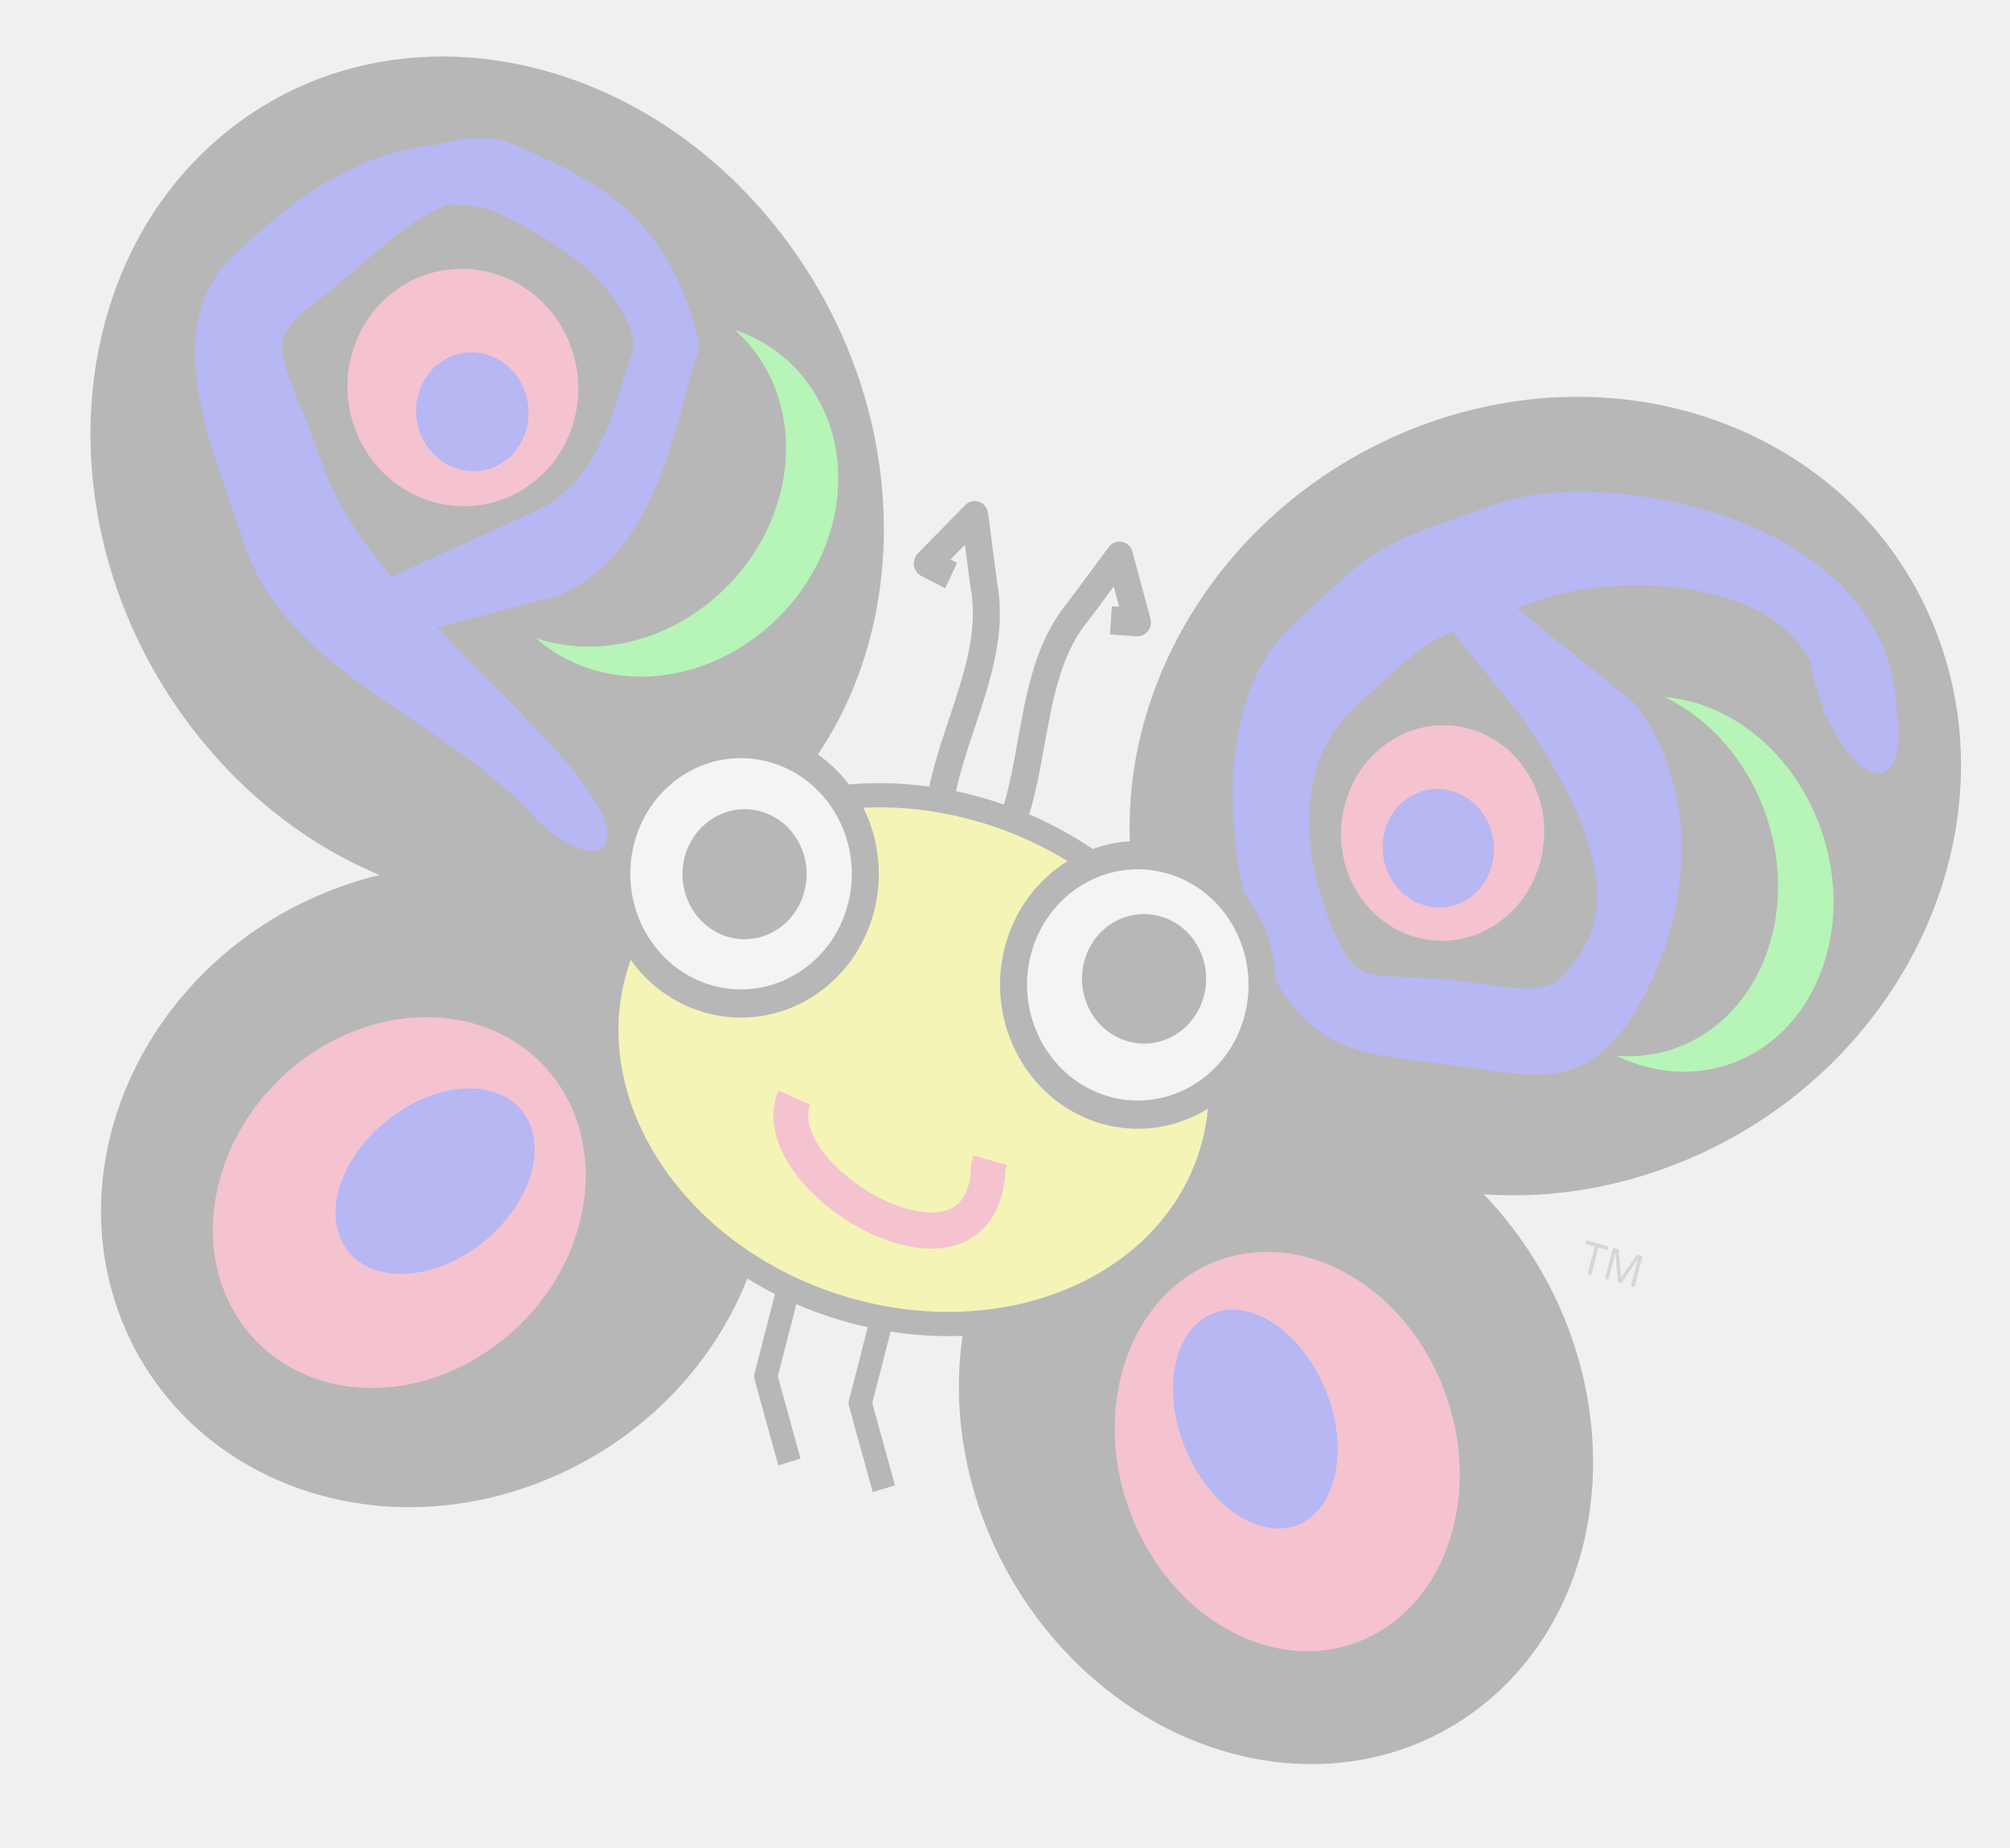
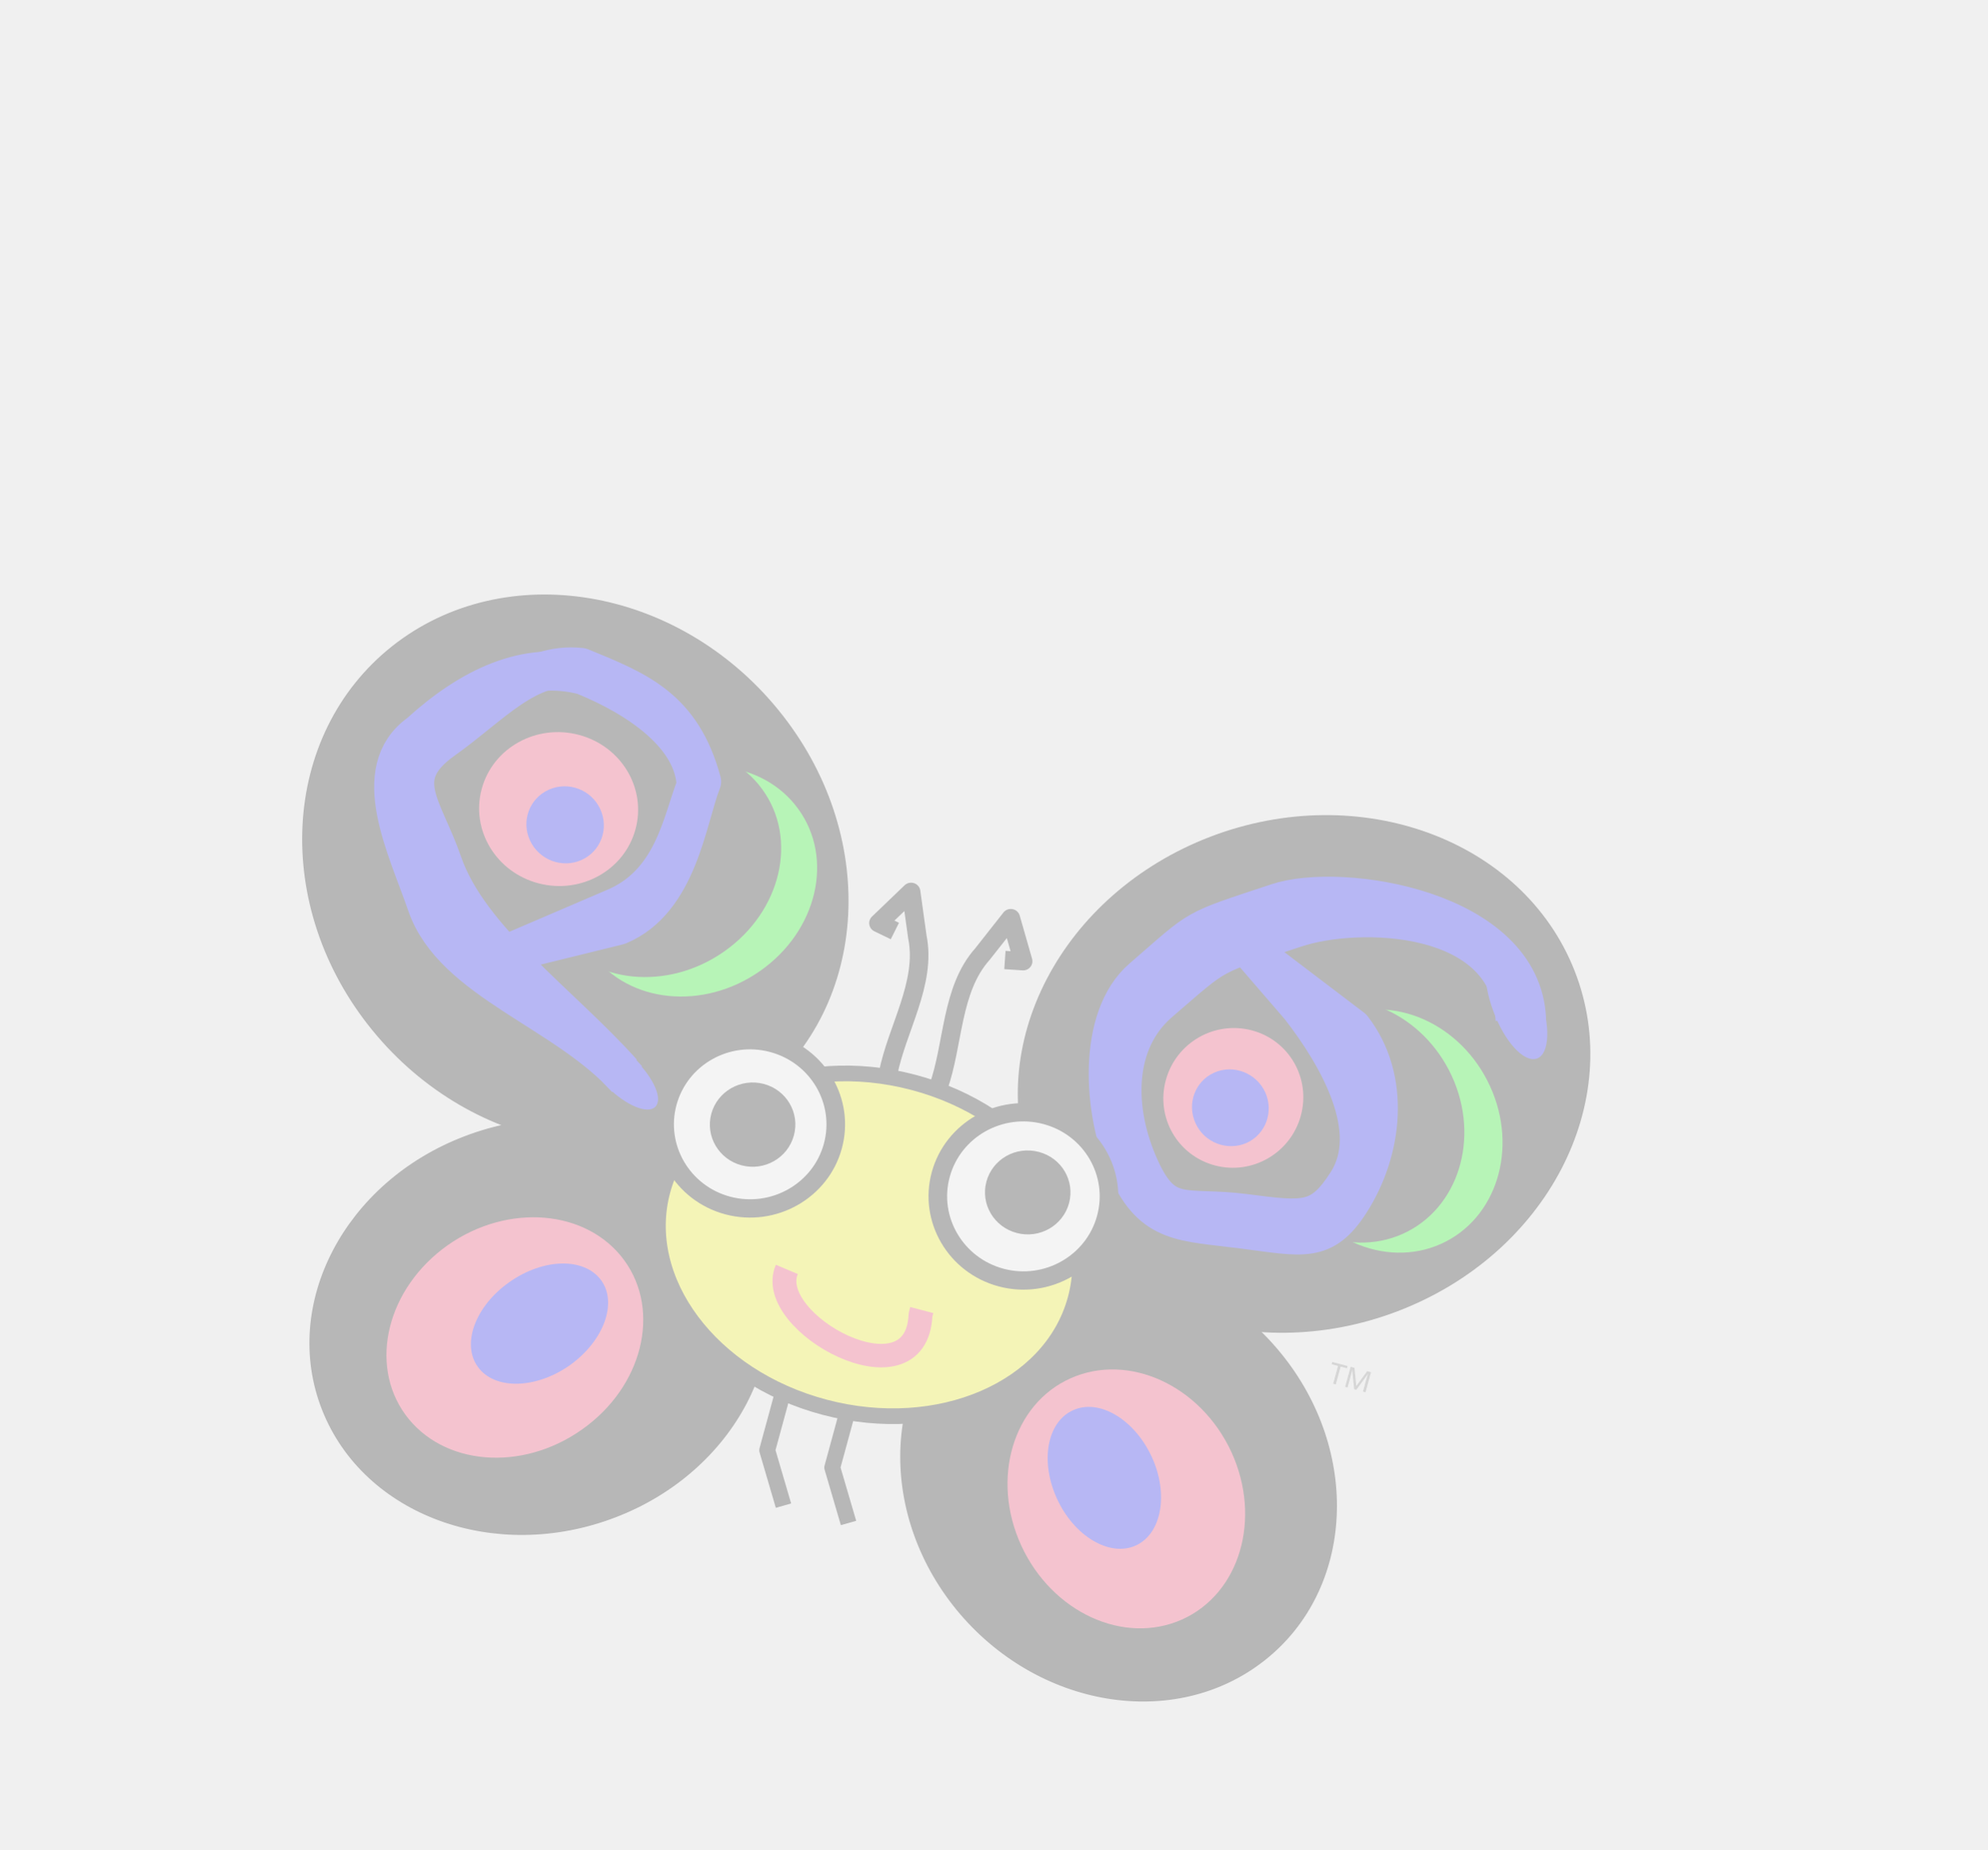
- <svg xmlns="http://www.w3.org/2000/svg" version="1.0" width="389.7" height="358.2" viewBox="22 40 389.7 358.2" id="svg2">
+ <svg xmlns="http://www.w3.org/2000/svg" version="1.0" width="261" height="243" viewBox="22 40 261 243" id="svg2">
  <defs id="defs4">
    <clipPath id="clipPath17">
      <path d="m 0,-0.1 792.1,0 0,612.1 L 0,612 0,-0.1 z" id="path19" />
    </clipPath>
  </defs>
-   <g id="g13" transform="matrix(0.5020726,0.1405626,0.1345299,-0.5245867,-35.69095,322.8)" style="opacity:0.24">
+   <g id="g13" transform="matrix(0.2342337,0.06176201,0.06276273,-0.230499,26.58458,237.5489)" style="opacity:0.24">
    <g id="g15" clip-path="url(#clipPath17)">
      <path style="fill:#000000;fill-opacity:1;fill-rule:evenodd;stroke:none" id="path21" d="M 304.2,75.7 C 248.8,35.1 174.7,42.1 138.6,91.4 c -36,49.2 -20.3,122 35.1,162.5 55.3,40.6 129.5,33.6 165.5,-15.6 36.1,-49.3 20.4,-122.1 -35,-162.6 z" />
      <g id="g23">
        <path style="fill:none;stroke:#000000;stroke-width:4.302;stroke-linecap:butt;stroke-linejoin:round;stroke-miterlimit:10;stroke-opacity:1;stroke-dasharray:none" id="path25" d="M 304.2,75.7 C 248.8,35.1 174.7,42.1 138.6,91.4 c -36,49.2 -20.3,122 35.1,162.5 55.3,40.6 129.5,33.6 165.5,-15.6 36.1,-49.3 20.4,-122.1 -35,-162.6 z" />
      </g>
      <path style="fill:#000000;fill-opacity:1;fill-rule:evenodd;stroke:none" id="path27" d="m 273.6,523.5 c 68.9,-50.4 88.4,-140.9 43.5,-202.1 -44.8,-61.2 -137,-69.9 -205.8,-19.5 -68.9,50.4 -88.4,141 -43.6,202.2 44.9,61.2 137,69.9 205.9,19.4 z" />
      <g id="g29">
        <path style="fill:none;stroke:#000000;stroke-width:7.188;stroke-linecap:butt;stroke-linejoin:round;stroke-miterlimit:10;stroke-opacity:1;stroke-dasharray:none" id="path31" d="m 273.6,523.5 c 68.9,-50.4 88.4,-140.9 43.5,-202.1 -44.8,-61.2 -137,-69.9 -205.8,-19.5 -68.9,50.4 -88.4,141 -43.6,202.2 44.9,61.2 137,69.9 205.9,19.4 z" />
      </g>
      <path style="fill:#00ff00;fill-opacity:1;fill-rule:evenodd;stroke:none" id="path33" d="m 213.3,370.5 c -25.8,21.2 -27.3,62.2 -3.3,91.4 24.1,29.3 64.5,35.9 90.3,14.6 25.9,-21.2 27.4,-62.1 3.3,-91.4 -24,-29.3 -64.4,-35.8 -90.3,-14.6 z" />
      <g id="g35">
        <path style="fill:none;stroke:none" id="path37" d="m 213.3,370.5 c -25.8,21.2 -27.3,62.2 -3.3,91.4 24.1,29.3 64.5,35.9 90.3,14.6 25.9,-21.2 27.4,-62.1 3.3,-91.4 -24,-29.3 -64.4,-35.8 -90.3,-14.6 z" />
      </g>
      <path style="fill:#000000;fill-opacity:1;fill-rule:evenodd;stroke:none" id="path39" d="m 191.7,375.8 c -25.9,21.3 -27.4,62.2 -3.4,91.5 24.1,29.3 64.6,35.8 90.4,14.6 25.9,-21.2 27.4,-62.2 3.3,-91.5 -24,-29.3 -64.5,-35.8 -90.3,-14.6 z" />
      <g id="g41">
        <path style="fill:none;stroke:none" id="path43" d="m 191.7,375.8 c -25.9,21.3 -27.4,62.2 -3.4,91.5 24.1,29.3 64.6,35.8 90.4,14.6 25.9,-21.2 27.4,-62.2 3.3,-91.5 -24,-29.3 -64.5,-35.8 -90.3,-14.6 z" />
      </g>
      <g id="g45">
        <path style="fill:none;stroke:#0000ff;stroke-width:21.565;stroke-linecap:butt;stroke-linejoin:round;stroke-miterlimit:10;stroke-opacity:1;stroke-dasharray:none" id="path47" d="m 245.6,311.6 c -41.6,27.7 -99.1,49.2 -123.8,86.2 -18.4,27.5 -39.3,38.3 -17.3,65.5 21,25.7 32.7,53.3 61.9,57.9 32.8,-4.4 58.3,-7.3 79.3,-43.8 -2.4,-21.4 4.8,-66.6 -23,-88.1 l -48.1,-26.7" />
      </g>
      <path style="fill:#ff3366;fill-opacity:1;fill-rule:evenodd;stroke:none" id="path49" d="m 175,400.5 c -23.8,0 -43.1,18.9 -43.1,42.3 0,23.4 19.3,42.3 43.1,42.3 23.8,0 43.1,-18.9 43.1,-42.3 0,-23.4 -19.3,-42.3 -43.1,-42.3 z" />
      <g id="g51">
        <path style="fill:none;stroke:none" id="path53" d="m 175,400.5 c -23.8,0 -43.1,18.9 -43.1,42.3 0,23.4 19.3,42.3 43.1,42.3 23.8,0 43.1,-18.9 43.1,-42.3 0,-23.4 -19.3,-42.3 -43.1,-42.3 z" />
      </g>
      <path style="fill:#0000ff;fill-opacity:1;fill-rule:evenodd;stroke:none" id="path55" d="m 194.2,418.9 c -8.9,-7.3 -22.2,-5.9 -29.7,3.2 -7.5,9.1 -6.3,22.4 2.7,29.7 8.9,7.3 22.2,5.9 29.6,-3.2 7.5,-9.1 6.3,-22.4 -2.6,-29.7 z" />
      <g id="g57">
        <path style="fill:none;stroke:none" id="path59" d="m 194.2,418.9 c -8.9,-7.3 -22.2,-5.9 -29.7,3.2 -7.5,9.1 -6.3,22.4 2.7,29.7 8.9,7.3 22.2,5.9 29.6,-3.2 7.5,-9.1 6.3,-22.4 -2.6,-29.7 z" />
      </g>
      <g id="g61">
        <path style="fill:none;stroke:#0000ff;stroke-width:21.565;stroke-linecap:butt;stroke-linejoin:round;stroke-miterlimit:10;stroke-opacity:1;stroke-dasharray:none" id="path63" d="m 249.3,308.8 c -41.7,27.8 -104.7,27.8 -129.4,64.7 -18.4,27.6 -50.3,63.1 -28.3,90.2 20.1,31.9 45.6,53.8 77.5,53.8 32.9,-4.3 66.7,-17 74.7,-42.8 -2.3,-21.5 2.1,-55.4 -25.7,-76.9 l -45.3,-36.1" />
      </g>
      <path style="fill:#0000ff;fill-opacity:1;fill-rule:evenodd;stroke:none" id="path65" d="m 268,298 c -2.9,-5.1 -15.3,-3.4 -27.6,3.7 -12.4,7.1 -20,17 -17.1,22.1 3,5 15.3,3.4 27.7,-3.7 12.3,-7.2 20,-17 17,-22.1 z" />
      <g id="g67">
        <path style="fill:none;stroke:none" id="path69" d="m 268,298 c -2.9,-5.1 -15.3,-3.4 -27.6,3.7 -12.4,7.1 -20,17 -17.1,22.1 3,5 15.3,3.4 27.7,-3.7 12.3,-7.2 20,-17 17,-22.1 z" />
      </g>
      <path style="fill:#000000;fill-opacity:1;fill-rule:evenodd;stroke:none" id="path71" d="M 629.1,253 C 684.4,212.5 700.1,139.6 664,90.4 627.9,41.1 553.8,34.1 498.4,74.6 c -55.3,40.6 -71,113.4 -34.9,162.6 36.1,49.3 110.2,56.4 165.6,15.8 z" />
      <g id="g73">
        <path style="fill:none;stroke:#000000;stroke-width:4.302;stroke-linecap:butt;stroke-linejoin:round;stroke-miterlimit:10;stroke-opacity:1;stroke-dasharray:none" id="path75" d="M 629.1,253 C 684.4,212.5 700.1,139.6 664,90.4 627.9,41.1 553.8,34.1 498.4,74.6 c -55.3,40.6 -71,113.4 -34.9,162.6 36.1,49.3 110.2,56.4 165.6,15.8 z" />
      </g>
      <path style="fill:#ffff00;fill-opacity:1;fill-rule:evenodd;stroke:none" id="path77" d="m 399.5,162 c -64,0 -115.8,41.4 -115.8,92.6 0,51.1 51.8,92.6 115.8,92.6 64,0 115.8,-41.5 115.8,-92.6 0,-51.2 -51.8,-92.6 -115.8,-92.6 z" />
      <g id="g79">
        <path style="fill:none;stroke:#000000;stroke-width:8.632;stroke-linecap:butt;stroke-linejoin:round;stroke-miterlimit:10;stroke-opacity:1;stroke-dasharray:none" id="path81" d="m 399.5,162 c -64,0 -115.8,41.4 -115.8,92.6 0,51.1 51.8,92.6 115.8,92.6 64,0 115.8,-41.5 115.8,-92.6 0,-51.2 -51.8,-92.6 -115.8,-92.6 z" />
      </g>
      <path style="fill:#ffffff;fill-opacity:1;fill-rule:evenodd;stroke:none" id="path83" d="m 320.1,255.7 c -25.6,0 -46.3,20.8 -46.3,46.3 0,25.6 20.7,46.3 46.3,46.3 25.6,0 46.4,-20.7 46.4,-46.3 0,-25.5 -20.8,-46.3 -46.4,-46.3 z" />
      <g id="g85">
        <path style="fill:none;stroke:#000000;stroke-width:10.075;stroke-linecap:butt;stroke-linejoin:round;stroke-miterlimit:10;stroke-opacity:1;stroke-dasharray:none" id="path87" d="m 320.1,255.7 c -25.6,0 -46.3,20.8 -46.3,46.3 0,25.6 20.7,46.3 46.3,46.3 25.6,0 46.4,-20.7 46.4,-46.3 0,-25.5 -20.8,-46.3 -46.4,-46.3 z" />
      </g>
      <path style="fill:#000000;fill-opacity:1;fill-rule:evenodd;stroke:none" id="path89" d="m 683.4,296.3 c -68.4,-50.1 -160,-41.4 -204.5,19.4 -44.6,60.8 -25.2,150.7 43.2,200.9 68.4,50.1 160,41.4 204.5,-19.4 44.6,-60.9 25.2,-150.8 -43.2,-200.9 z" />
      <g id="g91">
        <path style="fill:none;stroke:#000000;stroke-width:7.188;stroke-linecap:butt;stroke-linejoin:round;stroke-miterlimit:10;stroke-opacity:1;stroke-dasharray:none" id="path93" d="m 683.4,296.3 c -68.4,-50.1 -160,-41.4 -204.5,19.4 -44.6,60.8 -25.2,150.7 43.2,200.9 68.4,50.1 160,41.4 204.5,-19.4 44.6,-60.9 25.2,-150.8 -43.2,-200.9 z" />
      </g>
      <path style="fill:#00ff00;fill-opacity:1;fill-rule:evenodd;stroke:none" id="path95" d="m 698.5,335.2 c -25.7,-21.1 -65.9,-14.5 -89.8,14.6 -23.9,29.1 -22.5,69.8 3.2,90.9 25.7,21.1 65.9,14.6 89.8,-14.6 23.9,-29.1 22.5,-69.8 -3.2,-90.9 z" />
      <g id="g97">
        <path style="fill:none;stroke:none" id="path99" d="m 698.5,335.2 c -25.7,-21.1 -65.9,-14.5 -89.8,14.6 -23.9,29.1 -22.5,69.8 3.2,90.9 25.7,21.1 65.9,14.6 89.8,-14.6 23.9,-29.1 22.5,-69.8 -3.2,-90.9 z" />
      </g>
      <path style="fill:#000000;fill-opacity:1;fill-rule:evenodd;stroke:none" id="path101" d="m 677.1,335.2 c -25.7,-21.1 -65.9,-14.5 -89.8,14.6 -23.9,29.1 -22.5,69.8 3.2,90.8 25.7,21.1 65.9,14.6 89.8,-14.5 23.9,-29.1 22.4,-69.8 -3.2,-90.9 z" />
      <g id="g103">
        <path style="fill:none;stroke:none" id="path105" d="m 677.1,335.2 c -25.7,-21.1 -65.9,-14.5 -89.8,14.6 -23.9,29.1 -22.5,69.8 3.2,90.8 25.7,21.1 65.9,14.6 89.8,-14.5 23.9,-29.1 22.4,-69.8 -3.2,-90.9 z" />
      </g>
      <g id="g107">
        <path style="fill:none;stroke:#0000ff;stroke-width:21.565;stroke-linecap:butt;stroke-linejoin:round;stroke-miterlimit:10;stroke-opacity:1;stroke-dasharray:none" id="path109" d="m 705.7,464.7 c -18,58.1 -98.5,38.2 -128.5,18.1 -41.4,-27.6 -36.2,-22.1 -60.7,-58.8 -18.3,-27.5 -8.4,-63.6 13.5,-90.6 20.7,-25.6 29,-13.8 61.6,-9.5 32.6,4.3 41.5,5.4 49.4,31 9.9,32.1 -22.1,65.3 -49.7,86.6 L 560.2,463" />
      </g>
      <path style="fill:#ff3366;fill-opacity:1;fill-rule:evenodd;stroke:none" id="path111" d="m 569.2,345.3 c -21,0 -37.9,17.2 -37.9,38.5 0,21.3 16.9,38.5 37.9,38.5 20.9,0 37.8,-17.2 37.8,-38.5 0,-21.3 -16.9,-38.5 -37.8,-38.5 z" />
      <g id="g113">
        <path style="fill:none;stroke:none" id="path115" d="m 569.2,345.3 c -21,0 -37.9,17.2 -37.9,38.5 0,21.3 16.9,38.5 37.9,38.5 20.9,0 37.8,-17.2 37.8,-38.5 0,-21.3 -16.9,-38.5 -37.8,-38.5 z" />
      </g>
      <path style="fill:#0000ff;fill-opacity:1;fill-rule:evenodd;stroke:none" id="path117" d="m 582.5,361.7 c -8.9,-7.2 -22.1,-5.8 -29.5,3.3 -7.4,9 -6.3,22.3 2.5,29.5 8.8,7.3 22.1,5.8 29.5,-3.2 7.4,-9.1 6.3,-22.3 -2.5,-29.6 z" />
      <g id="g119">
        <path style="fill:none;stroke:none" id="path121" d="m 582.5,361.7 c -8.9,-7.2 -22.1,-5.8 -29.5,3.3 -7.4,9 -6.3,22.3 2.5,29.5 8.8,7.3 22.1,5.8 29.5,-3.2 7.4,-9.1 6.3,-22.3 -2.5,-29.6 z" />
      </g>
      <g id="g123">
        <path style="fill:none;stroke:#0000ff;stroke-width:21.565;stroke-linecap:butt;stroke-linejoin:round;stroke-miterlimit:10;stroke-opacity:1;stroke-dasharray:none" id="path125" d="m 711.2,466.5 c -18,58.1 -116.7,47.3 -146.7,27.2 -41.4,-27.6 -35.3,-22.2 -59.8,-58.9 -18.3,-27.4 -2,-76.9 19.9,-103.9 20.7,-25.6 35.8,-19.8 68.3,-15.5 32.6,4.3 44,3.5 52,29.2 9.9,32 4,71.5 -23.7,92.9 l -61,25.5" />
      </g>
      <path style="fill:#ffffff;fill-opacity:1;fill-rule:evenodd;stroke:none" id="path127" d="m 473.4,255.7 c -25.6,0 -46.4,20.8 -46.4,46.3 0,25.6 20.8,46.3 46.4,46.3 25.6,0 46.3,-20.7 46.3,-46.3 0,-25.5 -20.7,-46.3 -46.3,-46.3 z" />
      <g id="g129">
        <path style="fill:none;stroke:#000000;stroke-width:10.075;stroke-linecap:butt;stroke-linejoin:round;stroke-miterlimit:10;stroke-opacity:1;stroke-dasharray:none" id="path131" d="m 473.4,255.7 c -25.6,0 -46.4,20.8 -46.4,46.3 0,25.6 20.8,46.3 46.4,46.3 25.6,0 46.3,-20.7 46.3,-46.3 0,-25.5 -20.7,-46.3 -46.3,-46.3 z" />
      </g>
      <path style="fill:#000000;fill-opacity:1;fill-rule:evenodd;stroke:none" id="path133" d="m 321.5,279 c -12.8,0 -23.2,10.4 -23.2,23.2 0,12.8 10.4,23.2 23.2,23.2 12.8,0 23.1,-10.4 23.1,-23.2 0,-12.8 -10.3,-23.2 -23.1,-23.2 z" />
      <g id="g135">
        <path style="fill:none;stroke:none" id="path137" d="m 321.5,279 c -12.8,0 -23.2,10.4 -23.2,23.2 0,12.8 10.4,23.2 23.2,23.2 12.8,0 23.1,-10.4 23.1,-23.2 0,-12.8 -10.3,-23.2 -23.1,-23.2 z" />
      </g>
      <path style="fill:#000000;fill-opacity:1;fill-rule:evenodd;stroke:none" id="path139" d="m 475.1,281.6 c -12.9,0 -23.2,10.4 -23.2,23.1 0,12.8 10.3,23.1 23.2,23.1 12.8,0 23.1,-10.3 23.1,-23.1 0,-12.7 -10.3,-23.1 -23.1,-23.1 z" />
      <g id="g141">
        <path style="fill:none;stroke:none" id="path143" d="m 475.1,281.6 c -12.9,0 -23.2,10.4 -23.2,23.1 0,12.8 10.3,23.1 23.2,23.1 12.8,0 23.1,-10.3 23.1,-23.1 0,-12.7 -10.3,-23.1 -23.1,-23.1 z" />
      </g>
      <g id="g145">
        <path style="fill:none;stroke:#ff3366;stroke-width:12.933;stroke-linecap:butt;stroke-linejoin:round;stroke-miterlimit:10;stroke-opacity:1;stroke-dasharray:none" id="path147" d="m 360,230 c -4.6,-31.7 87.5,-54.6 76.4,-5.4 l 0,2.7" />
      </g>
      <g id="g149">
        <path style="fill:none;stroke:#000000;stroke-width:10.075;stroke-linecap:butt;stroke-linejoin:round;stroke-miterlimit:10;stroke-opacity:1;stroke-dasharray:none" id="path151" d="m 385.1,348 c -1.9,25.2 7.3,53.8 -4.2,77.1 l -9.7,23.1 -12.6,-21.2 9.7,-1.9" />
      </g>
      <g id="g153">
        <path style="fill:none;stroke:#000000;stroke-width:10.075;stroke-linecap:butt;stroke-linejoin:round;stroke-miterlimit:10;stroke-opacity:1;stroke-dasharray:none" id="path155" d="m 413.3,348 c 1.9,25.2 -7.4,53.8 4.1,77.1 l 9.7,23.1 12.6,-21.2 -9.7,-1.9" />
      </g>
      <path style="fill:#ff3366;fill-opacity:1;fill-rule:evenodd;stroke:none" id="path157" d="m 181.1,99.3 c -26.6,21.9 -27.5,64.8 -2,96 25.6,31.1 67.9,38.6 94.6,16.7 26.6,-21.9 27.5,-64.8 1.9,-95.9 C 250.1,84.9 207.8,77.4 181.1,99.3 z" />
      <g id="g159">
        <path style="fill:none;stroke:none" id="path161" d="m 181.1,99.3 c -26.6,21.9 -27.5,64.8 -2,96 25.6,31.1 67.9,38.6 94.6,16.7 26.6,-21.9 27.5,-64.8 1.9,-95.9 C 250.1,84.9 207.8,77.4 181.1,99.3 z" />
      </g>
      <g id="g163">
        <path style="fill:none;stroke:#000000;stroke-width:8.632;stroke-linecap:butt;stroke-linejoin:round;stroke-miterlimit:10;stroke-opacity:1;stroke-dasharray:none" id="path165" d="m 375.5,161 0,-29.9 16.4,-27.2 0,0" />
      </g>
      <g id="g167">
        <path style="fill:none;stroke:#000000;stroke-width:8.632;stroke-linecap:butt;stroke-linejoin:round;stroke-miterlimit:10;stroke-opacity:1;stroke-dasharray:none" id="path169" d="m 412,161 0,-30 16.4,-27.2 0,0" />
      </g>
      <path style="fill:#0000ff;fill-opacity:1;fill-rule:evenodd;stroke:none" id="path171" d="m 212.3,134.8 c -12,9.8 -10.1,32 4.3,49.5 14.4,17.6 35.7,23.8 47.8,13.9 11.9,-9.8 10,-32 -4.3,-49.6 -14.4,-17.5 -35.8,-23.7 -47.8,-13.8 z" />
      <g id="g173">
        <path style="fill:none;stroke:none" id="path175" d="m 212.3,134.8 c -12,9.8 -10.1,32 4.3,49.5 14.4,17.6 35.7,23.8 47.8,13.9 11.9,-9.8 10,-32 -4.3,-49.6 -14.4,-17.5 -35.8,-23.7 -47.8,-13.8 z" />
      </g>
      <path style="fill:#ff3366;fill-opacity:1;fill-rule:evenodd;stroke:none" id="path177" d="M 616.6,99.2 C 589.9,77.3 547.6,84.8 522,116 c -25.5,31.1 -24.6,74.1 2,95.9 26.7,21.9 69,14.4 94.6,-16.7 25.5,-31.2 24.6,-74.1 -2,-96 z" />
      <g id="g179">
        <path style="fill:none;stroke:none" id="path181" d="M 616.6,99.2 C 589.9,77.3 547.6,84.8 522,116 c -25.5,31.1 -24.6,74.1 2,95.9 26.7,21.9 69,14.4 94.6,-16.7 25.5,-31.2 24.6,-74.1 -2,-96 z" />
      </g>
      <path style="fill:#0000ff;fill-opacity:1;fill-rule:evenodd;stroke:none" id="path183" d="m 581.8,132 c -12,-9.8 -33.4,-3.6 -47.7,13.8 -14.4,17.5 -16.3,39.7 -4.2,49.5 11.9,9.9 33.3,3.7 47.7,-13.8 14.3,-17.4 16.2,-39.6 4.2,-49.5 z" />
      <g id="g185">
        <path style="fill:none;stroke:none" id="path187" d="m 581.8,132 c -12,-9.8 -33.4,-3.6 -47.7,13.8 -14.4,17.5 -16.3,39.7 -4.2,49.5 11.9,9.9 33.3,3.7 47.7,-13.8 14.3,-17.4 16.2,-39.6 4.2,-49.5 z" />
      </g>
      <g id="g189">
        <text id="text191" transform="matrix(1,0,0,-1,658.4,245.8)">
          <tspan style="font-size:16px;font-variant:normal;writing-mode:lr-tb;fill:#808080;fill-opacity:1;fill-rule:nonzero;stroke:none;font-family:NimbusSanL;-inkscape-font-specification:NimbusSanL-Regu" id="tspan193" y="0" x="0 9.696">TM</tspan>
        </text>
      </g>
      <path style="fill:#0000ff;fill-opacity:1;fill-rule:evenodd;stroke:none" id="path195" d="m 722.4,447.3 c -6.1,-4.2 -19.3,4.3 -29.6,19.1 -10.4,14.7 -13.8,30.1 -7.8,34.3 6,4.2 19.3,-4.3 29.6,-19.1 10.3,-14.7 13.8,-30.1 7.8,-34.3 z" />
      <g id="g197">
        <path style="fill:none;stroke:none" id="path199" d="m 722.4,447.3 c -6.1,-4.2 -19.3,4.3 -29.6,19.1 -10.4,14.7 -13.8,30.1 -7.8,34.3 6,4.2 19.3,-4.3 29.6,-19.1 10.3,-14.7 13.8,-30.1 7.8,-34.3 z" />
      </g>
    </g>
  </g>
</svg>
